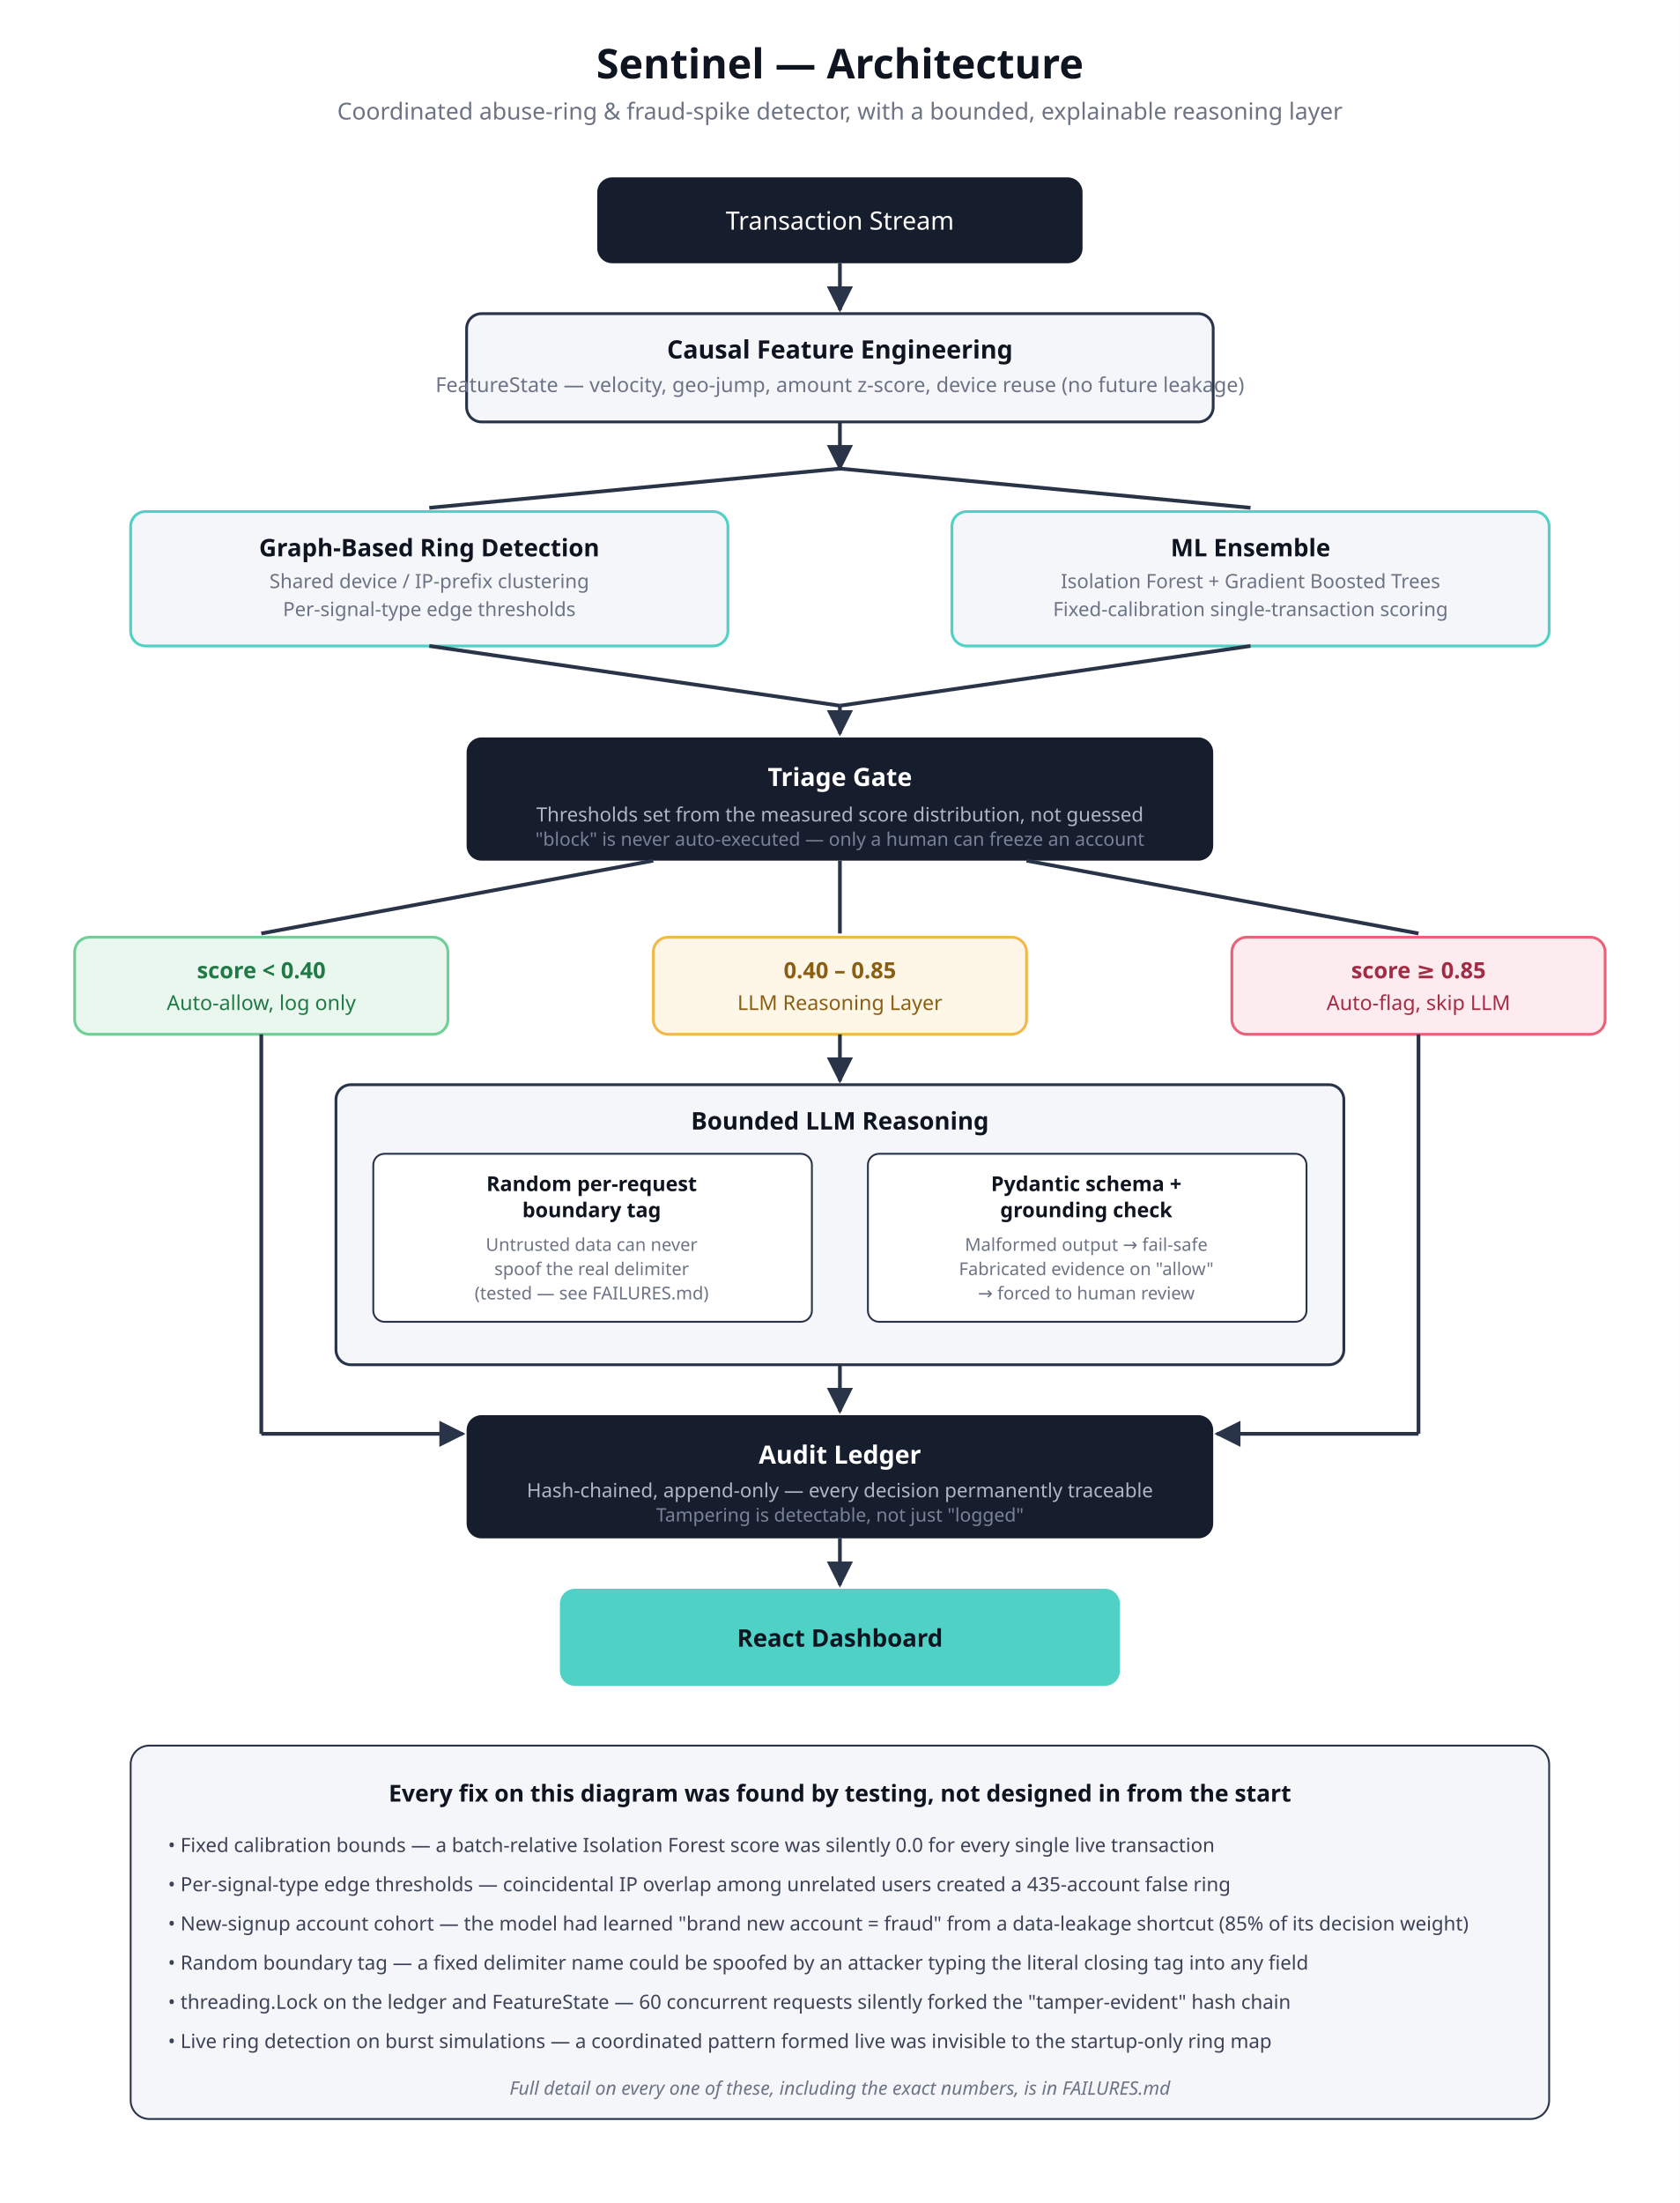
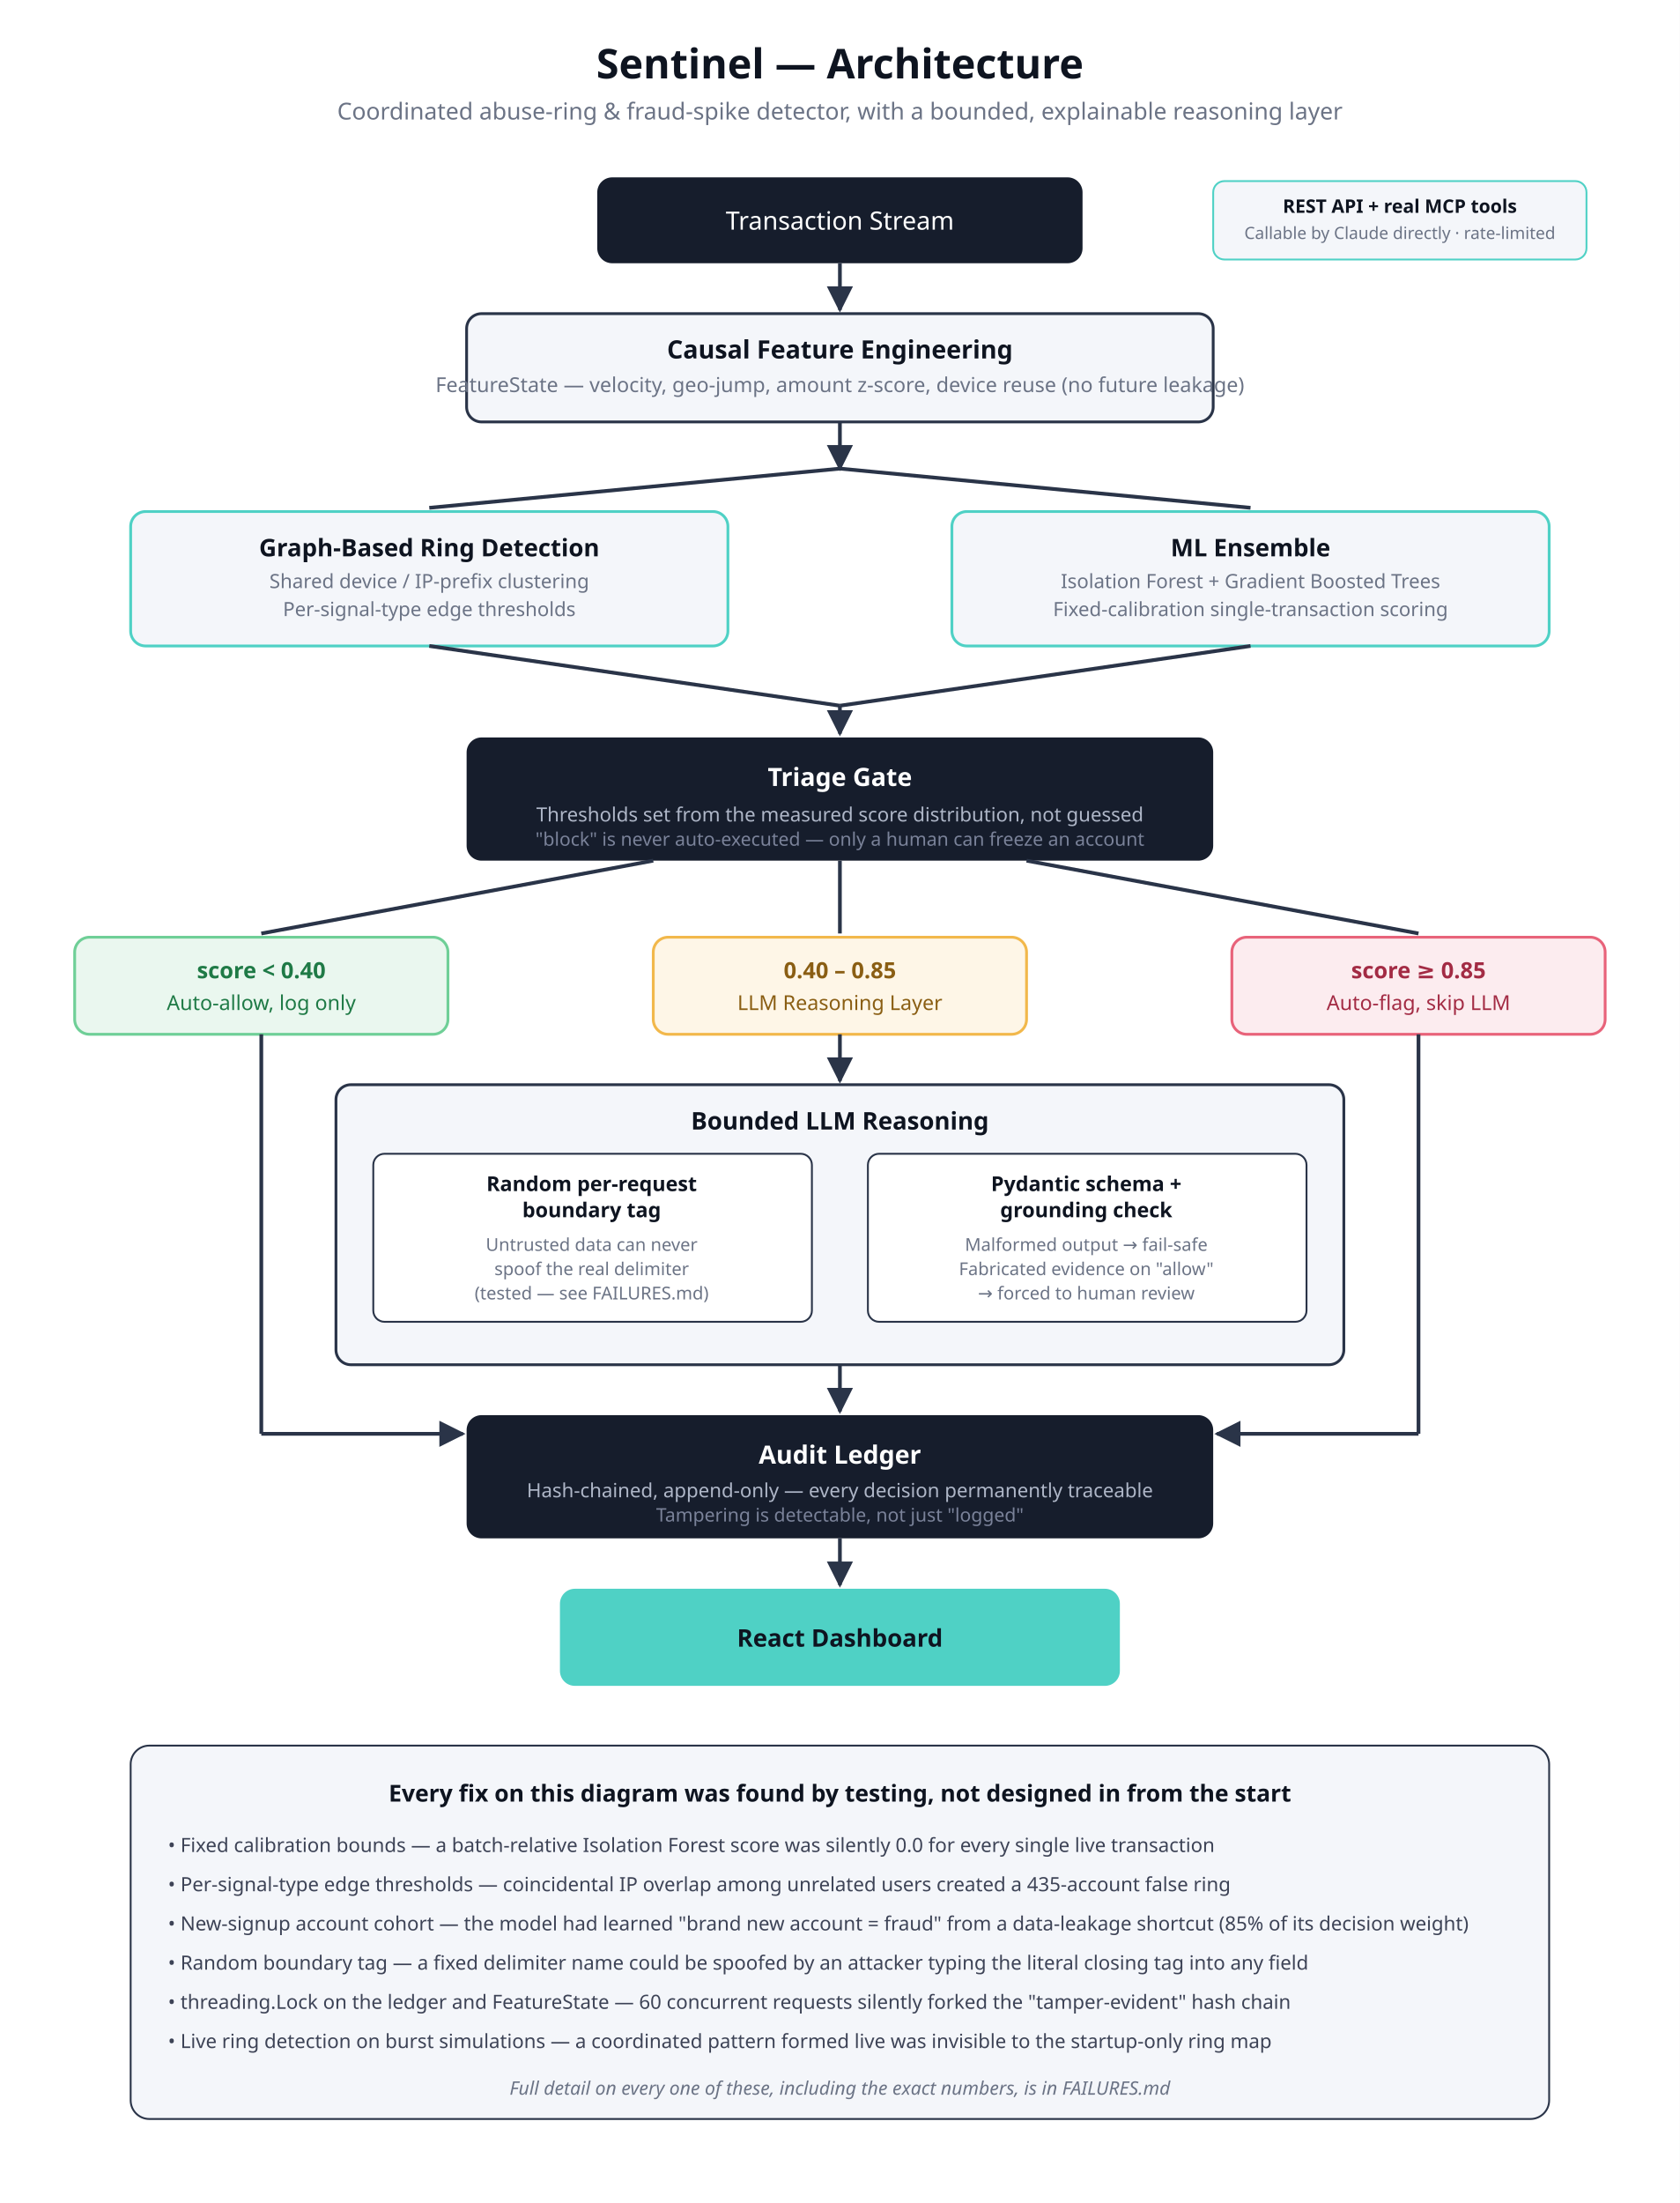
<svg xmlns="http://www.w3.org/2000/svg" viewBox="0 0 900 1180" font-family="'IBM Plex Sans', 'Segoe UI', sans-serif">
  <defs>
    <marker id="arrow" viewBox="0 0 10 10" refX="9" refY="5" markerWidth="7" markerHeight="7" orient="auto-start-reverse">
      <path d="M 0 0 L 10 5 L 0 10 z" fill="#2A3448" />
    </marker>
  </defs>
  <rect width="900" height="1180" fill="#FFFFFF" />
  <text x="450" y="42" text-anchor="middle" font-size="22" font-weight="600" fill="#0E1420">Sentinel — Architecture</text>
  <text x="450" y="64" text-anchor="middle" font-size="12.5" fill="#6B7385">Coordinated abuse-ring &amp; fraud-spike detector, with a bounded, explainable reasoning layer</text>
  <rect x="320" y="95" width="260" height="46" rx="8" fill="#161D2C" />
  <text x="450" y="123" text-anchor="middle" font-size="13.5" fill="#FFFFFF" font-weight="500">Transaction Stream</text>
  <line x1="450" y1="141" x2="450" y2="166" stroke="#2A3448" stroke-width="2" marker-end="url(#arrow)" />
+   <rect x="650" y="97" width="200" height="42" rx="6" fill="#F4F6FA" stroke="#4FD1C5" stroke-width="1" />
+   <text x="750" y="114" text-anchor="middle" font-size="10" font-weight="600" fill="#0E1420">REST API + real MCP tools</text>
+   <text x="750" y="128" text-anchor="middle" font-size="9" fill="#6B7385">Callable by Claude directly · rate-limited</text>
  <rect x="250" y="168" width="400" height="58" rx="8" fill="#F4F6FA" stroke="#2A3448" stroke-width="1.5" />
  <text x="450" y="192" text-anchor="middle" font-size="13.5" font-weight="600" fill="#0E1420">Causal Feature Engineering</text>
  <text x="450" y="210" text-anchor="middle" font-size="11" fill="#6B7385">FeatureState — velocity, geo-jump, amount z-score, device reuse (no future leakage)</text>
  <line x1="450" y1="226" x2="450" y2="251" stroke="#2A3448" stroke-width="2" marker-end="url(#arrow)" />
  <line x1="450" y1="251" x2="230" y2="272" stroke="#2A3448" stroke-width="2" />
  <line x1="450" y1="251" x2="670" y2="272" stroke="#2A3448" stroke-width="2" />
  <rect x="70" y="274" width="320" height="72" rx="8" fill="#F4F6FA" stroke="#4FD1C5" stroke-width="1.5" />
  <text x="230" y="298" text-anchor="middle" font-size="13" font-weight="600" fill="#0E1420">Graph-Based Ring Detection</text>
  <text x="230" y="315" text-anchor="middle" font-size="10.5" fill="#6B7385">Shared device / IP-prefix clustering</text>
  <text x="230" y="330" text-anchor="middle" font-size="10.5" fill="#6B7385">Per-signal-type edge thresholds</text>
  <rect x="510" y="274" width="320" height="72" rx="8" fill="#F4F6FA" stroke="#4FD1C5" stroke-width="1.5" />
  <text x="670" y="298" text-anchor="middle" font-size="13" font-weight="600" fill="#0E1420">ML Ensemble</text>
  <text x="670" y="315" text-anchor="middle" font-size="10.5" fill="#6B7385">Isolation Forest + Gradient Boosted Trees</text>
  <text x="670" y="330" text-anchor="middle" font-size="10.5" fill="#6B7385">Fixed-calibration single-transaction scoring</text>
  <line x1="230" y1="346" x2="450" y2="378" stroke="#2A3448" stroke-width="2" />
  <line x1="670" y1="346" x2="450" y2="378" stroke="#2A3448" stroke-width="2" />
  <line x1="450" y1="378" x2="450" y2="393" stroke="#2A3448" stroke-width="2" marker-end="url(#arrow)" />
  <rect x="250" y="395" width="400" height="66" rx="8" fill="#161D2C" />
  <text x="450" y="421" text-anchor="middle" font-size="13.5" font-weight="600" fill="#FFFFFF">Triage Gate</text>
  <text x="450" y="440" text-anchor="middle" font-size="10.5" fill="#AEB6C7">Thresholds set from the measured score distribution, not guessed</text>
  <text x="450" y="453" text-anchor="middle" font-size="10" fill="#7A8299">"block" is never auto-executed — only a human can freeze an account</text>
  <line x1="350" y1="461" x2="140" y2="500" stroke="#2A3448" stroke-width="2" />
  <line x1="450" y1="461" x2="450" y2="500" stroke="#2A3448" stroke-width="2" />
  <line x1="550" y1="461" x2="760" y2="500" stroke="#2A3448" stroke-width="2" />
  <rect x="40" y="502" width="200" height="52" rx="8" fill="#EAF7EF" stroke="#6FCF97" stroke-width="1.5" />
  <text x="140" y="524" text-anchor="middle" font-size="12" font-weight="600" fill="#1F7A46">score &lt; 0.40</text>
  <text x="140" y="541" text-anchor="middle" font-size="11" fill="#1F7A46">Auto-allow, log only</text>
  <rect x="350" y="502" width="200" height="52" rx="8" fill="#FEF6E7" stroke="#F2B84B" stroke-width="1.5" />
  <text x="450" y="524" text-anchor="middle" font-size="12" font-weight="600" fill="#8A5E13">0.40 – 0.85</text>
  <text x="450" y="541" text-anchor="middle" font-size="11" fill="#8A5E13">LLM Reasoning Layer</text>
  <rect x="660" y="502" width="200" height="52" rx="8" fill="#FCECEF" stroke="#E8637A" stroke-width="1.5" />
  <text x="760" y="524" text-anchor="middle" font-size="12" font-weight="600" fill="#A32B44">score ≥ 0.85</text>
  <text x="760" y="541" text-anchor="middle" font-size="11" fill="#A32B44">Auto-flag, skip LLM</text>
  <line x1="450" y1="554" x2="450" y2="579" stroke="#2A3448" stroke-width="2" marker-end="url(#arrow)" />
  <rect x="180" y="581" width="540" height="150" rx="8" fill="#F4F6FA" stroke="#2A3448" stroke-width="1.5" />
  <text x="450" y="605" text-anchor="middle" font-size="13" font-weight="600" fill="#0E1420">Bounded LLM Reasoning</text>
  <rect x="200" y="618" width="235" height="90" rx="6" fill="#FFFFFF" stroke="#2A3448" stroke-width="1" />
  <text x="317" y="638" text-anchor="middle" font-size="11" font-weight="600" fill="#0E1420">Random per-request</text>
  <text x="317" y="652" text-anchor="middle" font-size="11" font-weight="600" fill="#0E1420">boundary tag</text>
  <text x="317" y="670" text-anchor="middle" font-size="9.5" fill="#6B7385">Untrusted data can never</text>
  <text x="317" y="683" text-anchor="middle" font-size="9.5" fill="#6B7385">spoof the real delimiter</text>
  <text x="317" y="696" text-anchor="middle" font-size="9.5" fill="#6B7385">(tested — see FAILURES.md)</text>
  <rect x="465" y="618" width="235" height="90" rx="6" fill="#FFFFFF" stroke="#2A3448" stroke-width="1" />
  <text x="582" y="638" text-anchor="middle" font-size="11" font-weight="600" fill="#0E1420">Pydantic schema +</text>
  <text x="582" y="652" text-anchor="middle" font-size="11" font-weight="600" fill="#0E1420">grounding check</text>
  <text x="582" y="670" text-anchor="middle" font-size="9.5" fill="#6B7385">Malformed output → fail-safe</text>
  <text x="582" y="683" text-anchor="middle" font-size="9.5" fill="#6B7385">Fabricated evidence on "allow"</text>
  <text x="582" y="696" text-anchor="middle" font-size="9.5" fill="#6B7385">→ forced to human review</text>
  <line x1="450" y1="731" x2="450" y2="756" stroke="#2A3448" stroke-width="2" marker-end="url(#arrow)" />
  <line x1="140" y1="554" x2="140" y2="768" stroke="#2A3448" stroke-width="2" />
  <line x1="140" y1="768" x2="248" y2="768" stroke="#2A3448" stroke-width="2" marker-end="url(#arrow)" />
  <line x1="760" y1="554" x2="760" y2="768" stroke="#2A3448" stroke-width="2" />
  <line x1="760" y1="768" x2="652" y2="768" stroke="#2A3448" stroke-width="2" marker-end="url(#arrow)" />
  <rect x="250" y="758" width="400" height="66" rx="8" fill="#161D2C" />
  <text x="450" y="784" text-anchor="middle" font-size="13.5" font-weight="600" fill="#FFFFFF">Audit Ledger</text>
  <text x="450" y="802" text-anchor="middle" font-size="10.5" fill="#AEB6C7">Hash-chained, append-only — every decision permanently traceable</text>
  <text x="450" y="815" text-anchor="middle" font-size="10" fill="#7A8299">Tampering is detectable, not just "logged"</text>
  <line x1="450" y1="824" x2="450" y2="849" stroke="#2A3448" stroke-width="2" marker-end="url(#arrow)" />
  <rect x="300" y="851" width="300" height="52" rx="8" fill="#4FD1C5" />
  <text x="450" y="882" text-anchor="middle" font-size="13" font-weight="600" fill="#0E1420">React Dashboard</text>
  <rect x="70" y="935" width="760" height="200" rx="10" fill="#F4F6FA" stroke="#2A3448" stroke-width="1" />
  <text x="450" y="965" text-anchor="middle" font-size="12.5" font-weight="600" fill="#0E1420">Every fix on this diagram was found by testing, not designed in from the start</text>
  <text x="90" y="992" font-size="10.5" fill="#3D4356">• Fixed calibration bounds — a batch-relative Isolation Forest score was silently 0.0 for every single live transaction</text>
  <text x="90" y="1013" font-size="10.5" fill="#3D4356">• Per-signal-type edge thresholds — coincidental IP overlap among unrelated users created a 435-account false ring</text>
  <text x="90" y="1034" font-size="10.5" fill="#3D4356">• New-signup account cohort — the model had learned "brand new account = fraud" from a data-leakage shortcut (85% of its decision weight)</text>
  <text x="90" y="1055" font-size="10.5" fill="#3D4356">• Random boundary tag — a fixed delimiter name could be spoofed by an attacker typing the literal closing tag into any field</text>
  <text x="90" y="1076" font-size="10.5" fill="#3D4356">• threading.Lock on the ledger and FeatureState — 60 concurrent requests silently forked the "tamper-evident" hash chain</text>
  <text x="90" y="1097" font-size="10.5" fill="#3D4356">• Live ring detection on burst simulations — a coordinated pattern formed live was invisible to the startup-only ring map</text>
  <text x="450" y="1122" text-anchor="middle" font-size="10" fill="#6B7385" font-style="italic">Full detail on every one of these, including the exact numbers, is in FAILURES.md</text>
</svg>
